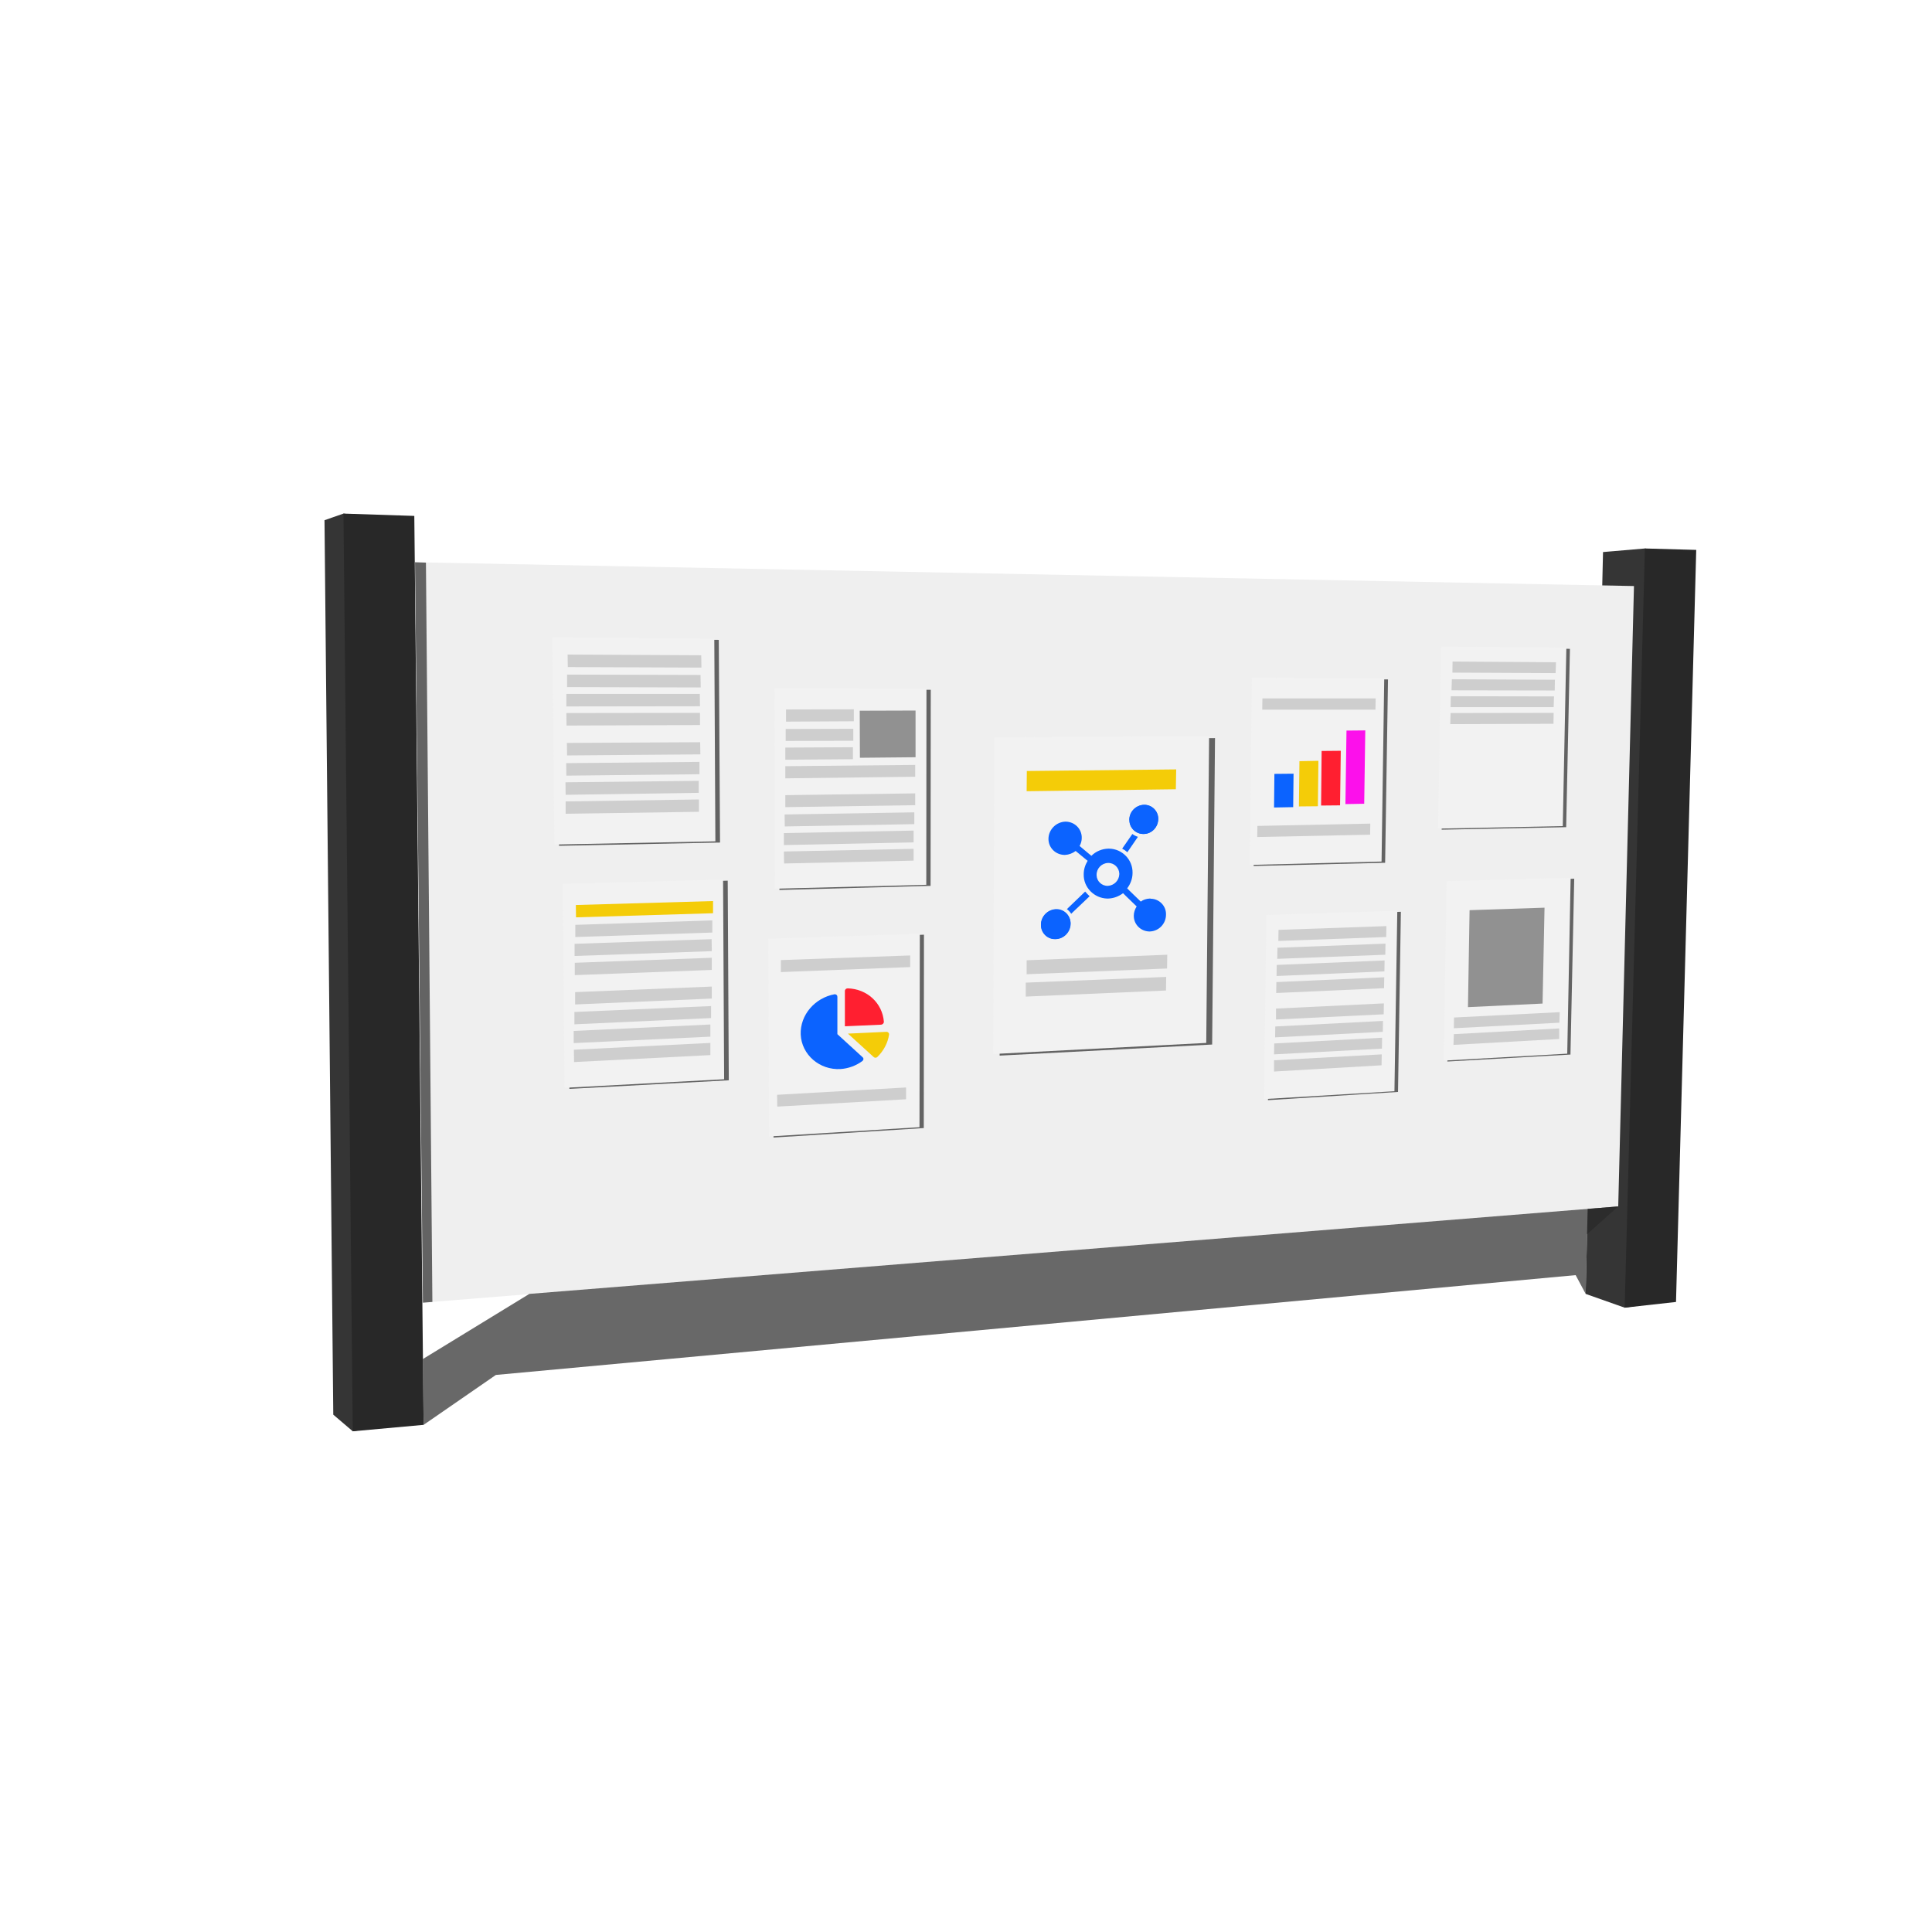
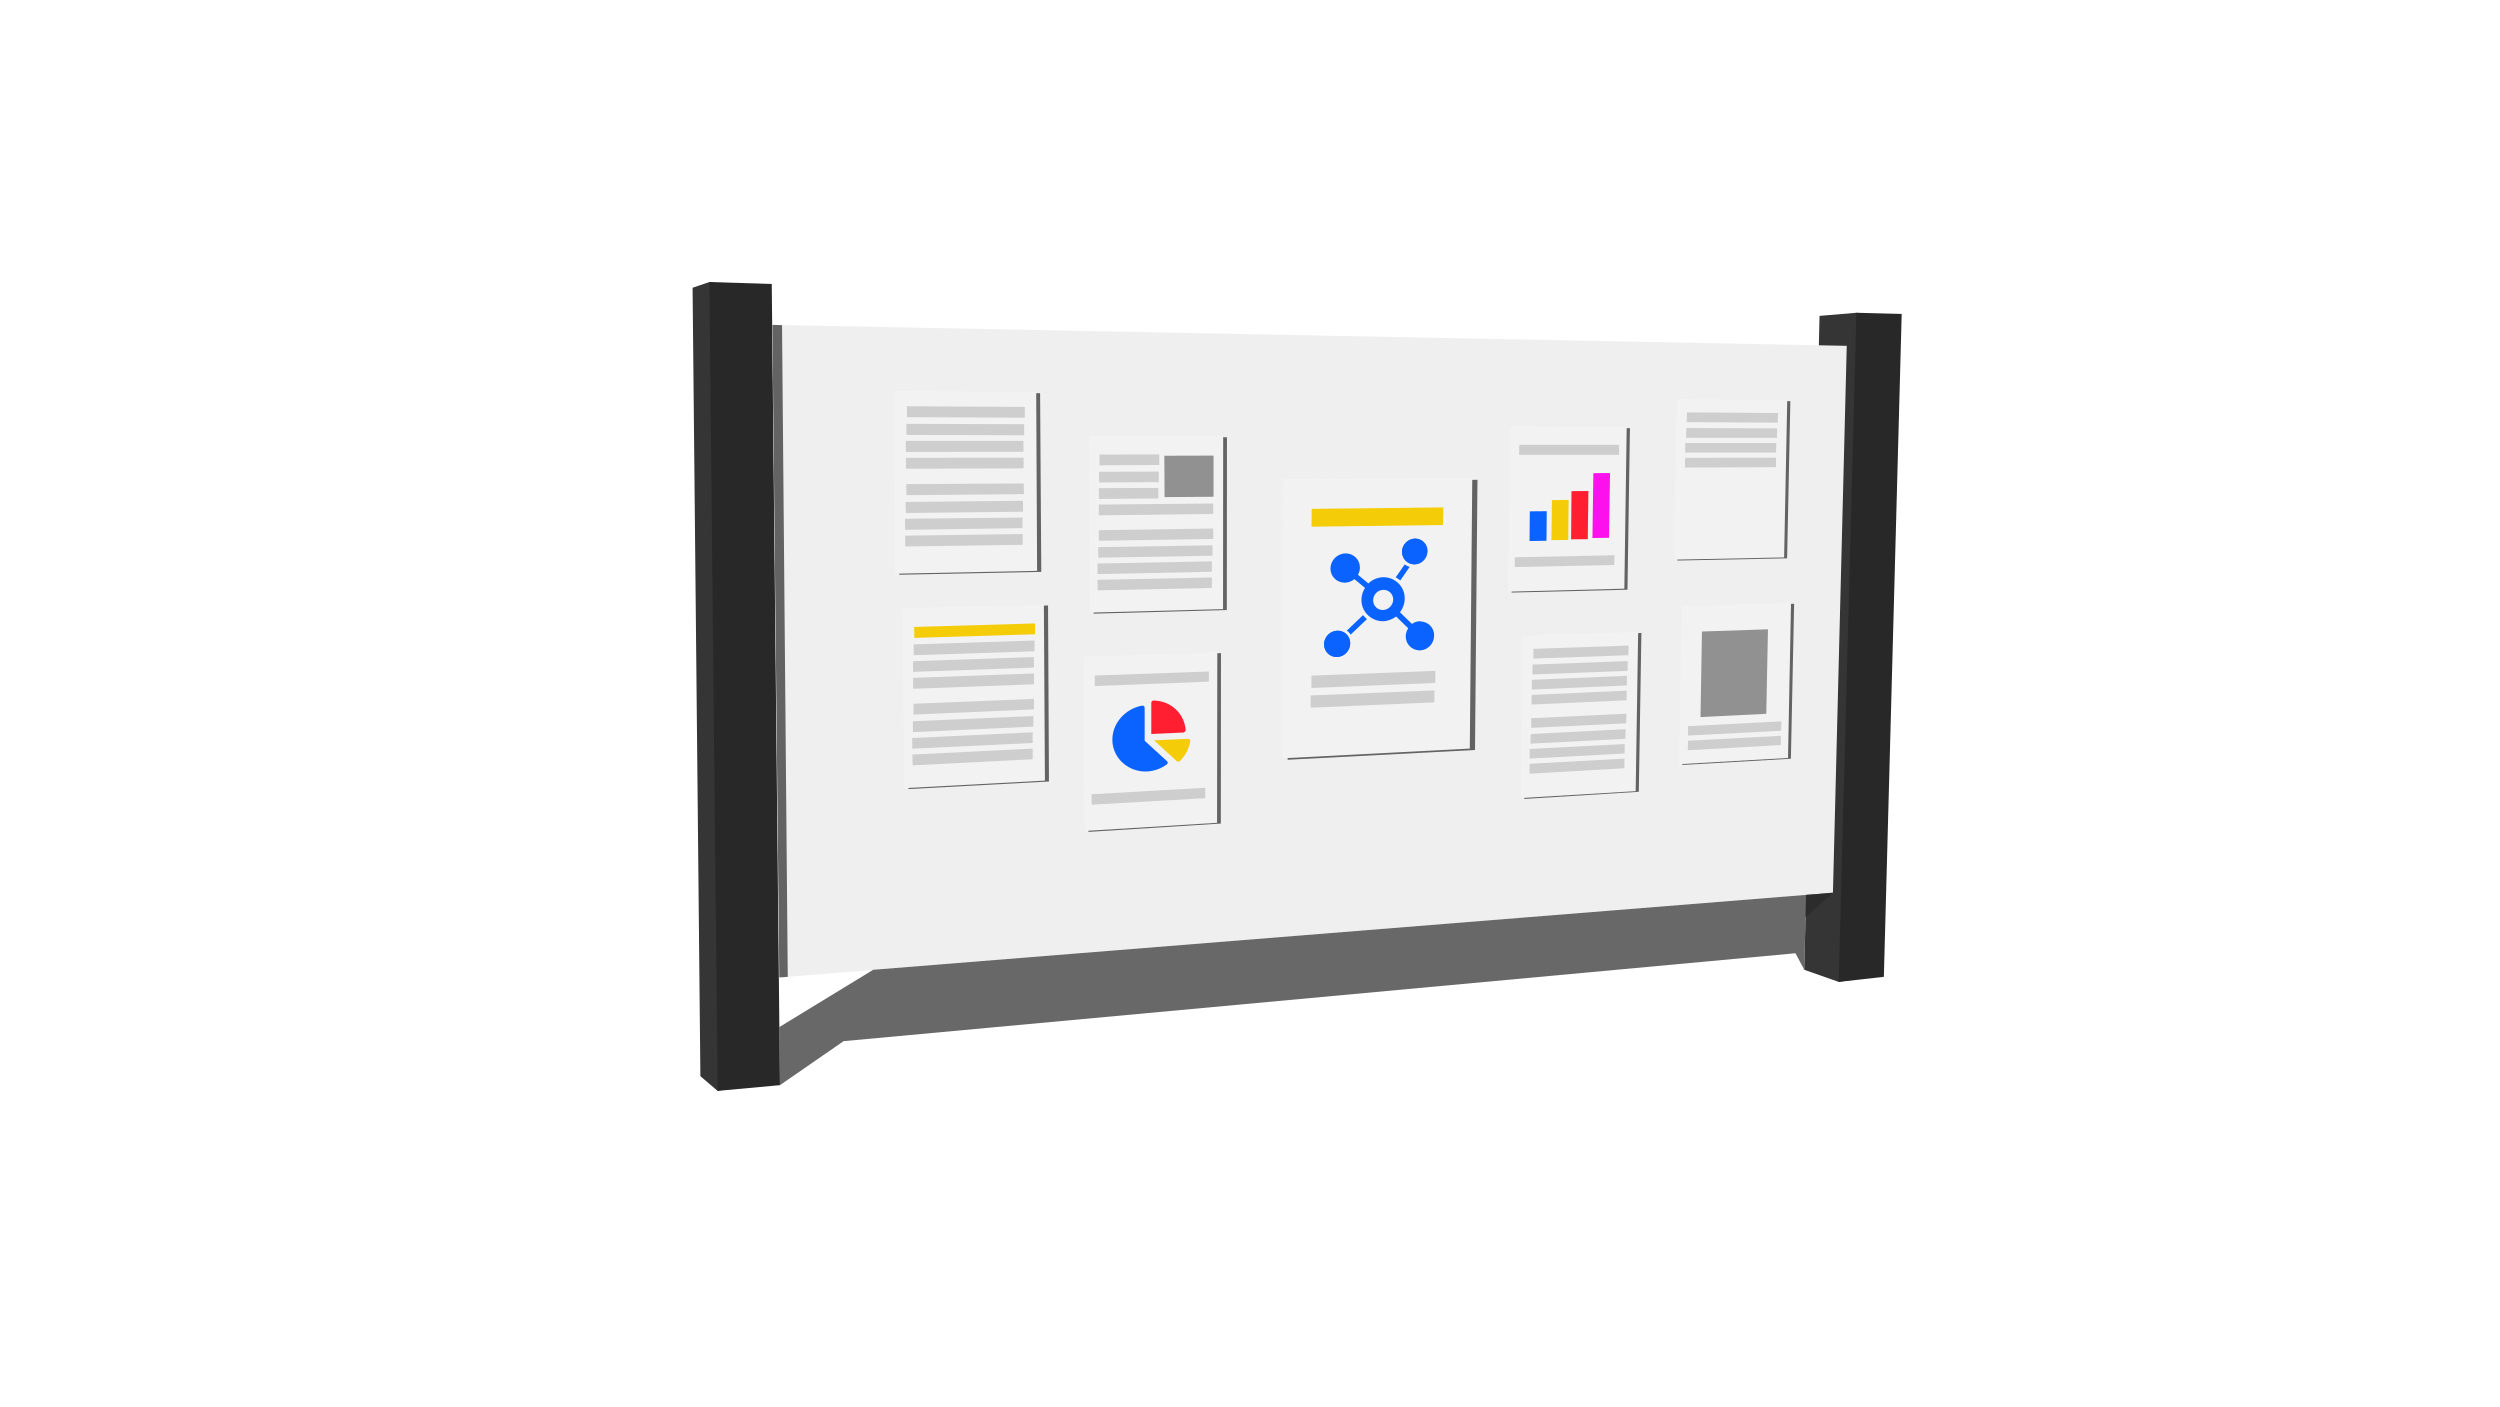
- <svg xmlns="http://www.w3.org/2000/svg" version="1.1" id="Capa_1" x="0px" y="0px" viewBox="0 0 1080 1080" style="enable-background:new 0 0 1080 1080;" xml:space="preserve">
+ <svg xmlns="http://www.w3.org/2000/svg" version="1.1" id="Capa_1" x="0px" y="0px" viewBox="0 0 1920 1080" style="enable-background:new 0 0 1920 1080;" xml:space="preserve">
  <style type="text/css">
	.st0{fill:#353535;}
	.st1{fill:#282828;}
	.st2{fill:#EFEFEF;}
	.st3{opacity:0.7;fill:#282828;enable-background:new    ;}
	.st4{opacity:0.7;}
	.st5{fill:#F2F2F2;}
	.st6{fill:#CECECE;}
	.st7{fill:#F4CC08;}
	.st8{fill:#919191;}
	.st9{fill:#0B63FF;}
	.st10{fill:#FF1F30;}
	.st11{fill:#FC10EB;}
	.st12{fill:none;}
</style>
  <g>
-     <polygon class="st0" points="181.4,290.8 192,287.1 207.9,289.4 207.9,798.1 197.2,800.1 186.3,790.8  " />
-     <polygon class="st1" points="231.6,288.4 192,287.1 197.2,800.1 236.8,796.5  " />
-     <polygon class="st0" points="886.4,723.3 908.2,731 918.6,729.4 931.1,308.1 919.5,306.6 896.1,308.6  " />
-     <polygon class="st1" points="936.9,727.8 908.2,731 919.5,306.6 948.2,307.4  " />
-     <polygon class="st2" points="236.4,728.2 904.6,674.4 913.4,327.6 232,314.3  " />
-     <polygon class="st3" points="236.4,759.7 295.9,723.3 904.6,674.4 887.2,689.9 886.4,723.3 880.8,712.8 277.2,768.6 236.8,796.5     " />
-     <polygon class="st3" points="236.4,728.2 241.7,727.8 238.1,314.5 232,314.3  " />
+     <polygon class="st0" points="531.9,221 544.8,216.6 564,219.3 564,835.3 551.1,837.8 537.9,826.5  " />
+     <polygon class="st1" points="592.7,218.1 544.8,216.6 551.1,837.8 599,833.4  " />
+     <polygon class="st0" points="1385.7,744.8 1412.1,754.1 1424.6,752.2 1439.8,242 1425.7,240.2 1397.4,242.6  " />
+     <polygon class="st1" points="1446.8,750.2 1412.1,754.1 1425.7,240.2 1460.5,241.1  " />
+     <polygon class="st2" points="598.5,750.7 1407.7,685.6 1418.3,265.6 593.2,249.5  " />
+     <polygon class="st3" points="598.5,788.8 670.6,744.8 1407.7,685.6 1386.6,704.3 1385.7,744.8 1378.9,732.1 647.9,799.6 599,833.4     " />
+     <polygon class="st3" points="598.5,750.7 605,750.2 600.6,249.7 593.2,249.5  " />
    <g class="st4">
-       <polygon class="st1" points="402.5,471 312.5,472.8 311.3,357 401.8,357.7   " />
+       <polygon class="st1" points="799.7,439.2 690.7,441.4 689.2,301.2 798.8,302   " />
    </g>
-     <polygon class="st5" points="399.9,470.3 309.9,472.1 308.7,356.2 399.3,357  " />
-     <polygon class="st6" points="392.1,373.2 317.4,372.9 317.3,365.9 392,366.3  " />
-     <polygon class="st6" points="391.7,384.3 317,384.1 317,377.1 391.6,377.3  " />
-     <polygon class="st6" points="391.3,394.8 316.6,394.9 316.6,387.9 391.2,387.9  " />
-     <polygon class="st6" points="391.3,405.3 316.7,405.6 316.6,398.6 391.3,398.5  " />
-     <polygon class="st6" points="391.5,421.7 317,422.3 316.9,415.3 391.4,414.9  " />
-     <polygon class="st6" points="391,432.8 316.6,433.6 316.5,426.6 391,425.9  " />
-     <polygon class="st6" points="390.6,443.2 316.2,444.3 316.1,437.3 390.6,436.5  " />
-     <polygon class="st6" points="390.7,453.8 316.2,454.9 316.2,448 390.7,446.9  " />
+     <polygon class="st5" points="796.5,438.4 687.5,440.6 686.1,300.2 795.8,301.2  " />
+     <polygon class="st6" points="787.1,320.8 696.6,320.4 696.5,312 787,312.5  " />
+     <polygon class="st6" points="786.6,334.3 696.1,334 696.1,325.5 786.5,325.8  " />
+     <polygon class="st6" points="786.1,347 695.7,347.1 695.7,338.6 786,338.6  " />
+     <polygon class="st6" points="786.1,359.7 695.8,360 695.7,351.6 786.1,351.5  " />
+     <polygon class="st6" points="786.4,379.5 696.1,380.3 696,371.8 786.2,371.3  " />
+     <polygon class="st6" points="785.7,393 695.7,394 695.5,385.5 785.7,384.6  " />
+     <polygon class="st6" points="785.3,405.6 695.2,406.9 695,398.4 785.3,397.5  " />
+     <polygon class="st6" points="785.4,418.4 695.2,419.7 695.2,411.4 785.4,410.1  " />
    <g class="st4">
-       <polygon class="st1" points="407.4,603.9 318.3,608.7 317.2,494.7 406.8,492.3   " />
+       <polygon class="st1" points="805.6,600.2 697.7,606 696.4,467.9 804.9,465   " />
    </g>
-     <polygon class="st5" points="404.8,603.3 315.6,608.1 314.5,494 404.2,491.7  " />
-     <polygon class="st7" points="398.6,510.5 322,512.8 321.9,505.9 398.6,503.7  " />
-     <polygon class="st6" points="398.2,521.3 321.6,523.8 321.6,517 398.2,514.5  " />
-     <polygon class="st6" points="397.9,531.7 321.2,534.4 321.2,527.6 397.8,525  " />
-     <polygon class="st6" points="397.9,542.2 321.3,545.1 321.3,538.2 397.9,535.4  " />
-     <polygon class="st6" points="397.9,558.2 321.5,561.5 321.5,554.6 397.9,551.5  " />
-     <polygon class="st6" points="397.5,569.1 321.1,572.6 321.1,565.7 397.5,562.4  " />
-     <polygon class="st6" points="397.1,579.5 320.7,583.1 320.7,576.3 397.1,572.7  " />
-     <polygon class="st6" points="397.1,589.8 320.9,593.7 320.8,586.8 397.1,583  " />
+     <polygon class="st5" points="802.5,599.5 694.4,605.3 693.1,467.1 801.7,464.3  " />
+     <polygon class="st7" points="794.9,487.1 702.2,489.9 702.1,481.5 794.9,478.8  " />
+     <polygon class="st6" points="794.5,500.2 701.7,503.2 701.7,494.9 794.5,491.9  " />
+     <polygon class="st6" points="794.1,512.7 701.2,516 701.2,507.8 794,504.6  " />
+     <polygon class="st6" points="794.1,525.5 701.3,529 701.3,520.6 794.1,517.2  " />
+     <polygon class="st6" points="794.1,544.8 701.6,548.8 701.6,540.5 794.1,536.7  " />
+     <polygon class="st6" points="793.6,558 701.1,562.3 701.1,553.9 793.6,549.9  " />
+     <polygon class="st6" points="793.1,570.6 700.6,575 700.6,566.8 793.1,562.4  " />
+     <polygon class="st6" points="793.1,583.1 700.9,587.8 700.7,579.5 793.1,574.9  " />
    <g class="st4">
-       <polygon class="st1" points="520.2,495.2 435.7,497.5 435.4,385.4 520.3,385.6   " />
+       <polygon class="st1" points="942.2,468.5 839.9,471.3 839.5,335.6 942.3,335.8   " />
    </g>
-     <polygon class="st5" points="517.8,494.6 433.2,496.8 432.9,384.7 517.9,384.9  " />
-     <polygon class="st6" points="477.3,403.2 439.4,403.4 439.4,396.6 477.3,396.5  " />
-     <polygon class="st6" points="477,414.1 439.2,414.2 439.2,407.5 477,407.4  " />
-     <polygon class="st6" points="476.8,424.4 439,424.7 439,417.9 476.8,417.7  " />
-     <polygon class="st6" points="511.6,434.2 439,435.1 439,428.3 511.6,427.6  " />
-     <polygon class="st6" points="511.6,450.1 439,451.2 439,444.5 511.6,443.5  " />
-     <polygon class="st6" points="511.1,460.7 438.7,462 438.6,455.3 511.1,454.1  " />
-     <polygon class="st6" points="510.7,470.9 438.2,472.4 438.2,465.7 510.7,464.3  " />
-     <polygon class="st6" points="510.7,481.1 438.3,482.7 438.2,476 510.7,474.5  " />
-     <polygon class="st8" points="511.8,423.3 480.7,423.6 480.6,397.3 511.8,397.2  " />
+     <polygon class="st5" points="939.3,467.8 836.8,470.5 836.5,334.7 939.4,335  " />
+     <polygon class="st6" points="890.3,357.1 844.4,357.4 844.4,349.1 890.3,349  " />
+     <polygon class="st6" points="889.9,370.3 844.1,370.5 844.1,362.3 889.9,362.2  " />
+     <polygon class="st6" points="889.6,382.8 843.9,383.2 843.9,374.9 889.6,374.7  " />
+     <polygon class="st6" points="931.8,394.7 843.9,395.8 843.9,387.5 931.8,386.7  " />
+     <polygon class="st6" points="931.8,413.9 843.9,415.3 843.9,407.2 931.8,405.9  " />
+     <polygon class="st6" points="931.2,426.8 843.5,428.3 843.4,420.2 931.2,418.8  " />
+     <polygon class="st6" points="930.7,439.1 842.9,440.9 842.9,432.8 930.7,431.1  " />
+     <polygon class="st6" points="930.7,451.5 843,453.4 842.9,445.3 930.7,443.5  " />
+     <polygon class="st8" points="932,381.5 894.4,381.8 894.2,350 932,349.9  " />
    <g class="st4">
-       <polygon class="st1" points="877.9,589.5 809.1,593.4 810.8,493.3 880,491.2   " />
+       <polygon class="st1" points="1375.4,582.7 1292,587.5 1294.1,466.2 1377.9,463.7   " />
    </g>
-     <polygon class="st5" points="876.1,589 807,592.9 808.7,492.6 878,490.7  " />
-     <polygon class="st6" points="871.7,571.7 812.7,574.8 812.8,568.8 871.9,565.8  " />
-     <polygon class="st6" points="871.6,580.8 812.5,584.1 812.7,578.1 871.6,574.9  " />
-     <polygon class="st8" points="862.3,561 820.6,563 821.5,508.8 863.4,507.4  " />
+     <polygon class="st5" points="1373.2,582.1 1289.5,586.9 1291.6,465.4 1375.5,463.1  " />
+     <polygon class="st6" points="1367.9,561.2 1296.4,564.9 1296.5,557.7 1368.1,554  " />
+     <polygon class="st6" points="1367.7,572.2 1296.2,576.2 1296.4,568.9 1367.7,565.1  " />
+     <polygon class="st8" points="1356.5,548.2 1306,550.7 1307.1,485 1357.8,483.3  " />
    <g class="st4">
-       <polygon class="st1" points="774.3,482.3 700.8,484.1 701.9,379.6 775.9,379.8   " />
+       <polygon class="st1" points="1249.9,452.9 1160.9,455.1 1162.2,328.6 1251.8,328.8   " />
    </g>
-     <polygon class="st5" points="772.3,481.6 698.6,483.5 699.8,378.9 773.8,379.1  " />
-     <polygon class="st6" points="768.9,396.7 705.6,396.7 705.7,390.4 769,390.4  " />
+     <polygon class="st5" points="1247.5,452.1 1158.2,454.4 1159.7,327.7 1249.3,328  " />
+     <polygon class="st6" points="1243.4,349.3 1166.7,349.3 1166.8,341.6 1243.5,341.6  " />
    <g class="st4">
-       <polygon class="st1" points="677.6,583.9 558.8,590.1 559.3,413.3 679.2,412.6   " />
+       <polygon class="st1" points="1132.8,576 988.9,583.5 989.5,369.4 1134.7,368.5   " />
    </g>
-     <polygon class="st5" points="674.3,583 555.2,589.2 555.8,412.2 675.9,411.5  " />
+     <polygon class="st5" points="1128.8,574.9 984.6,582.4 985.3,368 1130.7,367.2  " />
    <g class="st4">
-       <polygon class="st1" points="781.5,610.4 708.8,615 710,512.1 783.1,509.7   " />
+       <polygon class="st1" points="1258.6,608.1 1170.6,613.6 1172,489 1260.6,486.1   " />
    </g>
-     <polygon class="st5" points="779.5,610 706.6,614.4 707.9,511.5 781.1,509.1  " />
-     <polygon class="st6" points="774.9,523.8 714.6,526 714.7,519.8 775,517.7  " />
-     <polygon class="st6" points="774.4,533.7 714,536 714.1,529.8 774.5,527.5  " />
-     <polygon class="st6" points="773.9,543 713.6,545.6 713.7,539.4 774,536.9  " />
-     <polygon class="st6" points="773.7,552.4 713.4,555.1 713.5,549 773.8,546.3  " />
-     <polygon class="st6" points="773.5,567 713.3,569.9 713.3,563.8 773.6,560.9  " />
-     <polygon class="st6" points="773,576.8 712.8,579.9 712.9,573.8 773.1,570.7  " />
-     <polygon class="st6" points="772.5,586.2 712.2,589.4 712.3,583.3 772.6,580.1  " />
-     <polygon class="st6" points="772.3,595.5 712.2,599 712.2,592.7 772.4,589.4  " />
+     <polygon class="st5" points="1256.2,607.6 1167.9,612.9 1169.5,488.3 1258.1,485.4  " />
+     <polygon class="st6" points="1250.6,503.2 1177.6,505.8 1177.7,498.3 1250.8,495.8  " />
+     <polygon class="st6" points="1250,515.2 1176.9,518 1177,510.4 1250.1,507.7  " />
+     <polygon class="st6" points="1249.4,526.4 1176.4,529.6 1176.5,522.1 1249.5,519  " />
+     <polygon class="st6" points="1249.2,537.8 1176.2,541.1 1176.3,533.7 1249.3,530.4  " />
+     <polygon class="st6" points="1248.9,555.5 1176,559 1176,551.6 1249.1,548.1  " />
+     <polygon class="st6" points="1248.3,567.4 1175.4,571.1 1175.6,563.7 1248.5,560  " />
+     <polygon class="st6" points="1247.7,578.7 1174.7,582.6 1174.8,575.2 1247.8,571.4  " />
+     <polygon class="st6" points="1247.5,590 1174.7,594.2 1174.7,586.6 1247.6,582.6  " />
    <g class="st4">
-       <polygon class="st1" points="875.5,462.4 805.9,463.8 807.7,362.1 877.6,362.7   " />
+       <polygon class="st1" points="1372.5,428.8 1288.2,430.5 1290.4,307.4 1375,308.1   " />
    </g>
-     <polygon class="st5" points="873.6,461.8 803.9,463.2 805.6,361.4 875.6,362  " />
-     <polygon class="st6" points="869.6,376.3 811.9,376 812,369.8 869.8,370.2  " />
-     <polygon class="st6" points="869.1,386 811.4,385.9 811.6,379.7 869.2,380  " />
-     <polygon class="st6" points="868.5,395.3 810.9,395.3 811,389.2 868.7,389.3  " />
-     <polygon class="st6" points="868.4,404.6 810.7,404.8 810.9,398.6 868.5,398.5  " />
-     <polygon class="st9" points="722.9,451.2 712.2,451.4 712.4,432.6 723.1,432.5  " />
-     <polygon class="st7" points="736.7,450.7 726.1,450.8 726.4,425.5 737,425.3  " />
-     <polygon class="st10" points="749.1,450.2 738.5,450.3 738.8,419.8 749.5,419.7  " />
-     <polygon class="st11" points="762.6,449.3 752.1,449.5 752.7,408.4 763.2,408.3  " />
-     <polygon class="st6" points="765.9,466.6 702.8,467.9 702.9,461.7 766,460.4  " />
+     <polygon class="st5" points="1370.2,428.1 1285.7,429.8 1287.8,306.5 1372.6,307.3  " />
+     <polygon class="st6" points="1365.3,324.6 1295.4,324.2 1295.6,316.7 1365.6,317.2  " />
+     <polygon class="st6" points="1364.7,336.3 1294.8,336.2 1295.1,328.7 1364.8,329  " />
+     <polygon class="st6" points="1364,347.6 1294.2,347.6 1294.3,340.2 1364.2,340.3  " />
+     <polygon class="st6" points="1363.9,358.8 1294,359.1 1294.2,351.6 1364,351.5  " />
+     <polygon class="st9" points="1187.7,415.3 1174.7,415.5 1174.9,392.7 1187.9,392.6  " />
+     <polygon class="st7" points="1204.4,414.7 1191.5,414.8 1191.9,384.1 1204.7,383.9  " />
+     <polygon class="st10" points="1219.4,414.1 1206.6,414.2 1206.9,377.2 1219.9,377.1  " />
+     <polygon class="st11" points="1235.7,413 1223,413.2 1223.7,363.4 1236.5,363.3  " />
+     <polygon class="st6" points="1239.7,433.9 1163.3,435.5 1163.4,428 1239.9,426.4  " />
    <g class="st4">
-       <polygon class="st1" points="516.4,630.6 432.4,635.9 432,525.4 516.5,522.5   " />
+       <polygon class="st1" points="937.6,632.5 835.9,638.9 835.4,505.1 937.7,501.6   " />
    </g>
-     <polygon class="st5" points="514,630.1 429.9,635.3 429.5,524.8 514.2,521.9  " />
-     <polygon class="st6" points="508.8,540.6 436.5,543.4 436.5,536.7 508.8,534.1  " />
-     <polygon class="st6" points="506.5,614.5 434.5,618.6 434.4,612 506.5,607.9  " />
-     <path class="st7" d="M495.5,576.8l-21.5,1l14.4,13.1c0.5,0.5,1.5,0.5,2,0c3.5-3.4,5.9-7.8,6.6-12.6c0.1-0.7-0.5-1.4-1.2-1.5   C495.7,576.8,495.6,576.8,495.5,576.8L495.5,576.8z" />
-     <path class="st10" d="M494.1,571.2c-0.8-10.5-9.4-18.4-20.2-18.7c-0.9,0-1.6,0.6-1.6,1.5v19.7l20.3-0.9   C493.4,572.7,494.1,572,494.1,571.2L494.1,571.2L494.1,571.2z" />
-     <path class="st9" d="M468.1,578.1v-20.9c0-0.8-0.6-1.4-1.4-1.4c-0.1,0-0.2,0-0.2,0c-10.9,2-19.3,11.5-18.9,22.5   c0.5,11.3,10.6,20,22.3,19.3c4.4-0.3,8.7-1.9,12.2-4.5c0.6-0.5,0.8-1.3,0.3-1.9c-0.1-0.1-0.1-0.2-0.2-0.2L468.1,578.1z" />
-     <path class="st9" d="M636.1,467.8c-1.2-0.4-2.2-0.9-3.1-1.6l-5.7,8.2c1,0.5,2,1.2,2.9,2L636.1,467.8z" />
-     <path class="st9" d="M606.6,498.4l-10.2,9.8c0.9,0.7,1.8,1.6,2.4,2.6l10.3-9.8C608.2,500.2,607.4,499.3,606.6,498.4z" />
-     <path class="st9" d="M647.4,457.9c0.1-4.4-3.4-8-7.7-8c-0.1,0-0.2,0-0.2,0c-4.5,0.2-8.1,3.8-8.2,8.3c-0.1,4.4,3.4,8,7.8,8   c0.1,0,0.2,0,0.3,0C643.8,466.1,647.3,462.4,647.4,457.9z" />
-     <path class="st9" d="M631.3,458.2c0-4.5,3.7-8.2,8.2-8.3c4.4-0.1,8,3.4,8,7.8c0,0.1,0,0.2,0,0.2c-0.1,4.5-3.6,8.2-8.1,8.3   c-4.4,0.1-8-3.4-8-7.7C631.3,458.4,631.3,458.3,631.3,458.2z" />
-     <path class="st9" d="M590.2,508.4c-4.6,0.2-8.3,3.9-8.3,8.6c-0.1,4.4,3.4,8,7.8,8c0.2,0,0.3,0,0.5,0c4.6-0.2,8.2-4,8.3-8.5   c0.1-4.4-3.4-8-7.8-8C590.5,508.4,590.4,508.4,590.2,508.4z" />
-     <path class="st9" d="M590.2,524.9c-4.4,0.2-8-3.2-8.3-7.6c0-0.2,0-0.3,0-0.5c0.1-4.6,3.7-8.3,8.3-8.6c4.4-0.2,8,3.2,8.2,7.6   c0,0.2,0,0.2,0,0.4C598.3,520.9,594.8,524.7,590.2,524.9z" />
-     <path class="st9" d="M642.7,502.3c-1.8,0.1-3.6,0.6-5,1.7l-6.2-6l-1.4-1.4c1.9-2.5,3-5.5,3-8.6c0.2-7.4-5.8-13.5-13.1-13.6   c-0.2,0-0.4,0-0.5,0c-3.5,0.1-6.9,1.5-9.4,4l-1.6-1.3l-5-4.2c0.8-1.4,1.2-2.9,1.2-4.5c0.1-5-3.9-9-8.9-9.1c-0.1,0-0.2,0-0.3,0   c-5.1,0.2-9.3,4.4-9.4,9.5c-0.1,5,3.9,9,8.9,9.1c0.2,0,0.2,0,0.4,0c2.1-0.1,4.2-0.9,5.9-2.2l5.1,4.2l1.6,1.3   c-1.4,2.3-2.2,4.8-2.2,7.5c-0.2,7.3,5.8,13.4,13.1,13.6c0.2,0,0.5,0,0.6,0c3-0.1,5.9-1.2,8.3-3l1.4,1.4l6.2,6   c-1,1.6-1.6,3.4-1.6,5.1c-0.1,4.8,3.7,8.7,8.5,8.9c0.2,0,0.3,0,0.5,0c5.1-0.2,9-4.4,9-9.4c0.2-4.8-3.7-8.8-8.4-8.9   C643.1,502.3,642.9,502.3,642.7,502.3z M619.3,495.2c-3.4,0.1-6.2-2.6-6.3-5.9c0-0.1,0-0.2,0-0.3c0-3.6,2.9-6.5,6.4-6.6   c3.4-0.1,6.2,2.6,6.3,6c0,0.1,0,0.2,0,0.2C625.6,492.2,622.8,495,619.3,495.2z" />
-     <polygon class="st7" points="657.3,441.2 573.9,442.3 574,431 657.5,430.1  " />
-     <polygon class="st6" points="652.4,541.4 573.9,544.6 573.9,536.8 652.5,533.7  " />
-     <polygon class="st6" points="651.8,553.7 573.4,557.1 573.4,549.3 651.9,546.1  " />
-     <polygon class="st12" points="905.6,673.5 236.4,728.2 230.6,314.4 913.3,326.9  " />
+     <polygon class="st5" points="934.7,631.9 832.9,638.2 832.4,504.4 934.9,500.9  " />
+     <polygon class="st6" points="928.4,523.5 840.8,526.9 840.8,518.8 928.4,515.7  " />
+     <polygon class="st6" points="925.6,613 838.4,618 838.3,610 925.6,605  " />
+     <path class="st7" d="M912.3,567.4l-26,1.2l17.4,15.9c0.6,0.6,1.8,0.6,2.4,0c4.2-4.1,7.1-9.4,8-15.3c0.1-0.8-0.6-1.7-1.5-1.8   C912.5,567.4,912.4,567.4,912.3,567.4L912.3,567.4z" />
+     <path class="st10" d="M910.6,560.6c-1-12.7-11.4-22.3-24.5-22.6c-1.1,0-1.9,0.7-1.9,1.8v23.9l24.6-1.1   C909.7,562.4,910.6,561.6,910.6,560.6L910.6,560.6L910.6,560.6z" />
+     <path class="st9" d="M879.1,568.9v-25.3c0-1-0.7-1.7-1.7-1.7c-0.1,0-0.2,0-0.2,0c-13.2,2.4-23.4,13.9-22.9,27.2   c0.6,13.7,12.8,24.2,27,23.4c5.3-0.4,10.5-2.3,14.8-5.4c0.7-0.6,1-1.6,0.4-2.3c-0.1-0.1-0.1-0.2-0.2-0.2L879.1,568.9z" />
+     <path class="st9" d="M1082.6,435.4c-1.5-0.5-2.7-1.1-3.8-1.9l-6.9,9.9c1.2,0.6,2.4,1.5,3.5,2.4L1082.6,435.4z" />
+     <path class="st9" d="M1046.8,472.4l-12.4,11.9c1.1,0.8,2.2,1.9,2.9,3.1l12.5-11.9C1048.8,474.6,1047.8,473.5,1046.8,472.4z" />
+     <path class="st9" d="M1096.2,423.4c0.1-5.3-4.1-9.7-9.3-9.7c-0.1,0-0.2,0-0.2,0c-5.4,0.2-9.8,4.6-9.9,10.1   c-0.1,5.3,4.1,9.7,9.4,9.7c0.1,0,0.2,0,0.4,0C1091.9,433.3,1096.1,428.8,1096.2,423.4z" />
+     <path class="st9" d="M1076.7,423.7c0-5.4,4.5-9.9,9.9-10.1c5.3-0.1,9.7,4.1,9.7,9.4c0,0.1,0,0.2,0,0.2c-0.1,5.4-4.4,9.9-9.8,10.1   c-5.3,0.1-9.7-4.1-9.7-9.3C1076.7,424,1076.7,423.9,1076.7,423.7z" />
+     <path class="st9" d="M1027,484.5c-5.6,0.2-10.1,4.7-10.1,10.4c-0.1,5.3,4.1,9.7,9.4,9.7c0.2,0,0.4,0,0.6,0   c5.6-0.2,9.9-4.8,10.1-10.3c0.1-5.3-4.1-9.7-9.4-9.7C1027.3,484.5,1027.2,484.5,1027,484.5z" />
+     <path class="st9" d="M1027,504.5c-5.3,0.2-9.7-3.9-10.1-9.2c0-0.2,0-0.4,0-0.6c0.1-5.6,4.5-10.1,10.1-10.4c5.3-0.2,9.7,3.9,9.9,9.2   c0,0.2,0,0.2,0,0.5C1036.8,499.7,1032.5,504.3,1027,504.5z" />
+     <path class="st9" d="M1090.5,477.1c-2.2,0.1-4.4,0.7-6.1,2.1l-7.5-7.3l-1.7-1.7c2.3-3,3.6-6.7,3.6-10.4c0.2-9-7-16.3-15.9-16.5   c-0.2,0-0.5,0-0.6,0c-4.2,0.1-8.4,1.8-11.4,4.8l-1.9-1.6l-6.1-5.1c1-1.7,1.5-3.5,1.5-5.4c0.1-6.1-4.7-10.9-10.8-11   c-0.1,0-0.2,0-0.4,0c-6.2,0.2-11.3,5.3-11.4,11.5c-0.1,6.1,4.7,10.9,10.8,11c0.2,0,0.2,0,0.5,0c2.5-0.1,5.1-1.1,7.1-2.7l6.2,5.1   l1.9,1.6c-1.7,2.8-2.7,5.8-2.7,9.1c-0.2,8.8,7,16.2,15.9,16.5c0.2,0,0.6,0,0.7,0c3.6-0.1,7.1-1.5,10.1-3.6l1.7,1.7l7.5,7.3   c-1.2,1.9-1.9,4.1-1.9,6.2c-0.1,5.8,4.5,10.5,10.3,10.8c0.2,0,0.4,0,0.6,0c6.2-0.2,10.9-5.3,10.9-11.4c0.2-5.8-4.5-10.7-10.2-10.8   C1091,477.1,1090.8,477.1,1090.5,477.1z M1062.2,468.5c-4.1,0.1-7.5-3.1-7.6-7.1c0-0.1,0-0.2,0-0.4c0-4.4,3.5-7.9,7.8-8   c4.1-0.1,7.5,3.1,7.6,7.3c0,0.1,0,0.2,0,0.2C1069.8,464.9,1066.4,468.3,1062.2,468.5z" />
+     <polygon class="st7" points="1108.2,403.2 1007.2,404.5 1007.4,390.8 1108.5,389.7  " />
+     <polygon class="st6" points="1102.3,524.5 1007.2,528.4 1007.2,518.9 1102.4,515.2  " />
+     <polygon class="st6" points="1101.6,539.4 1006.6,543.5 1006.6,534.1 1101.7,530.2  " />
+     <polygon class="st12" points="1408.9,684.5 598.5,750.7 591.5,249.6 1418.2,264.7  " />
  </g>
+   <rect x="1" y="2.2" class="st12" width="1918.1" height="1077.1" />
</svg>
